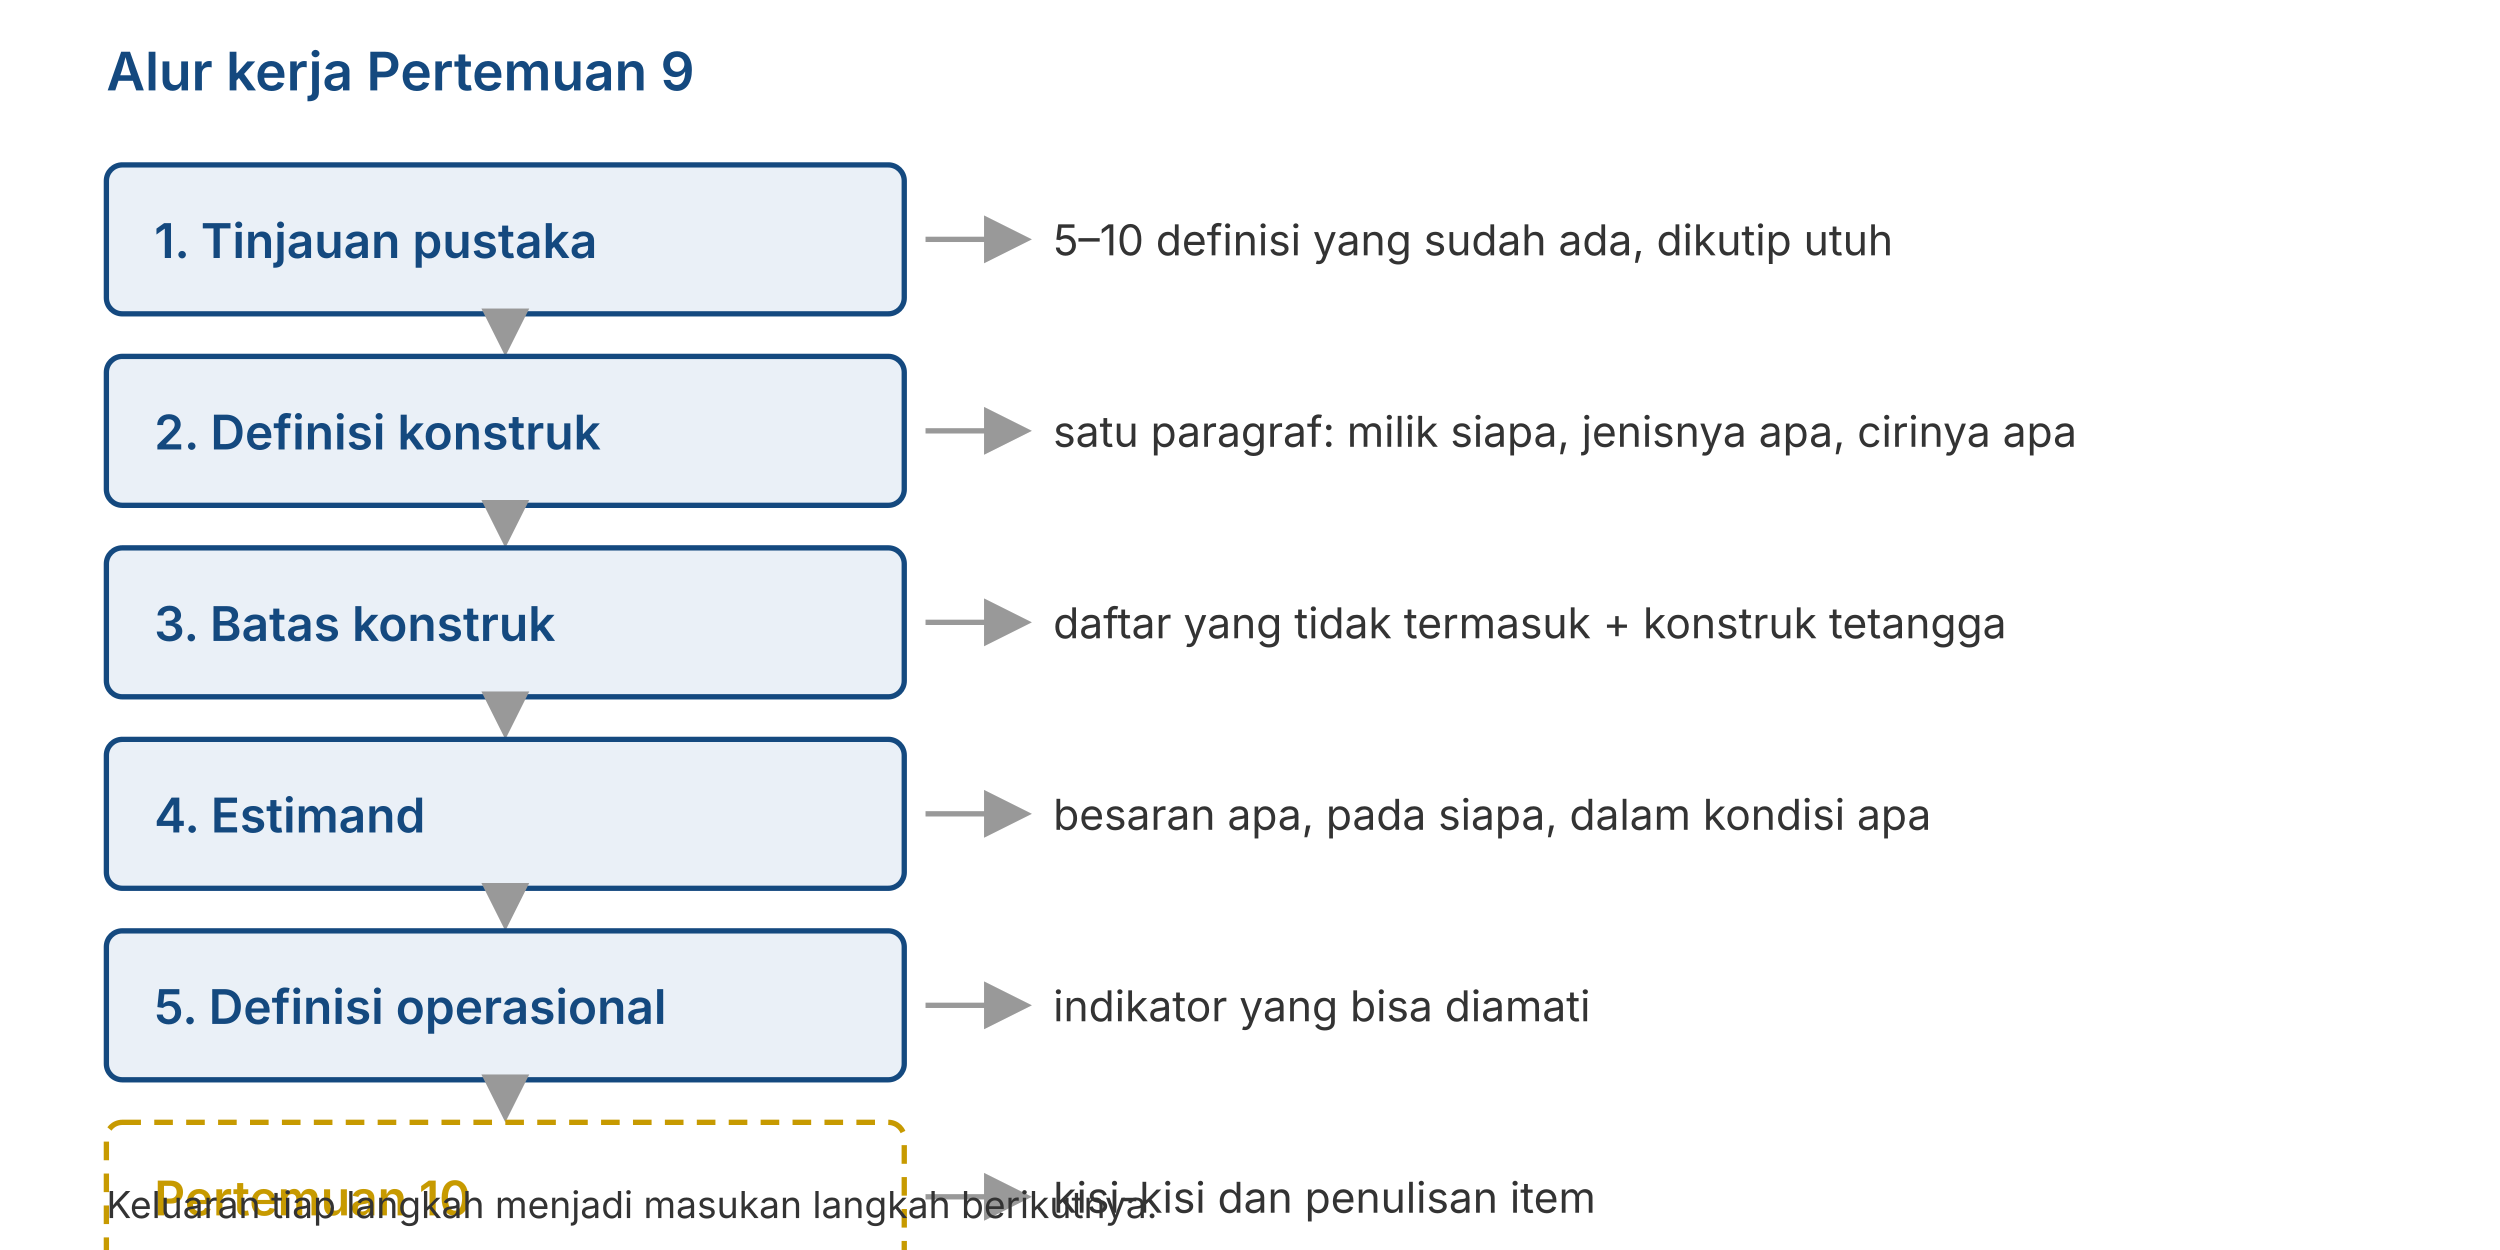
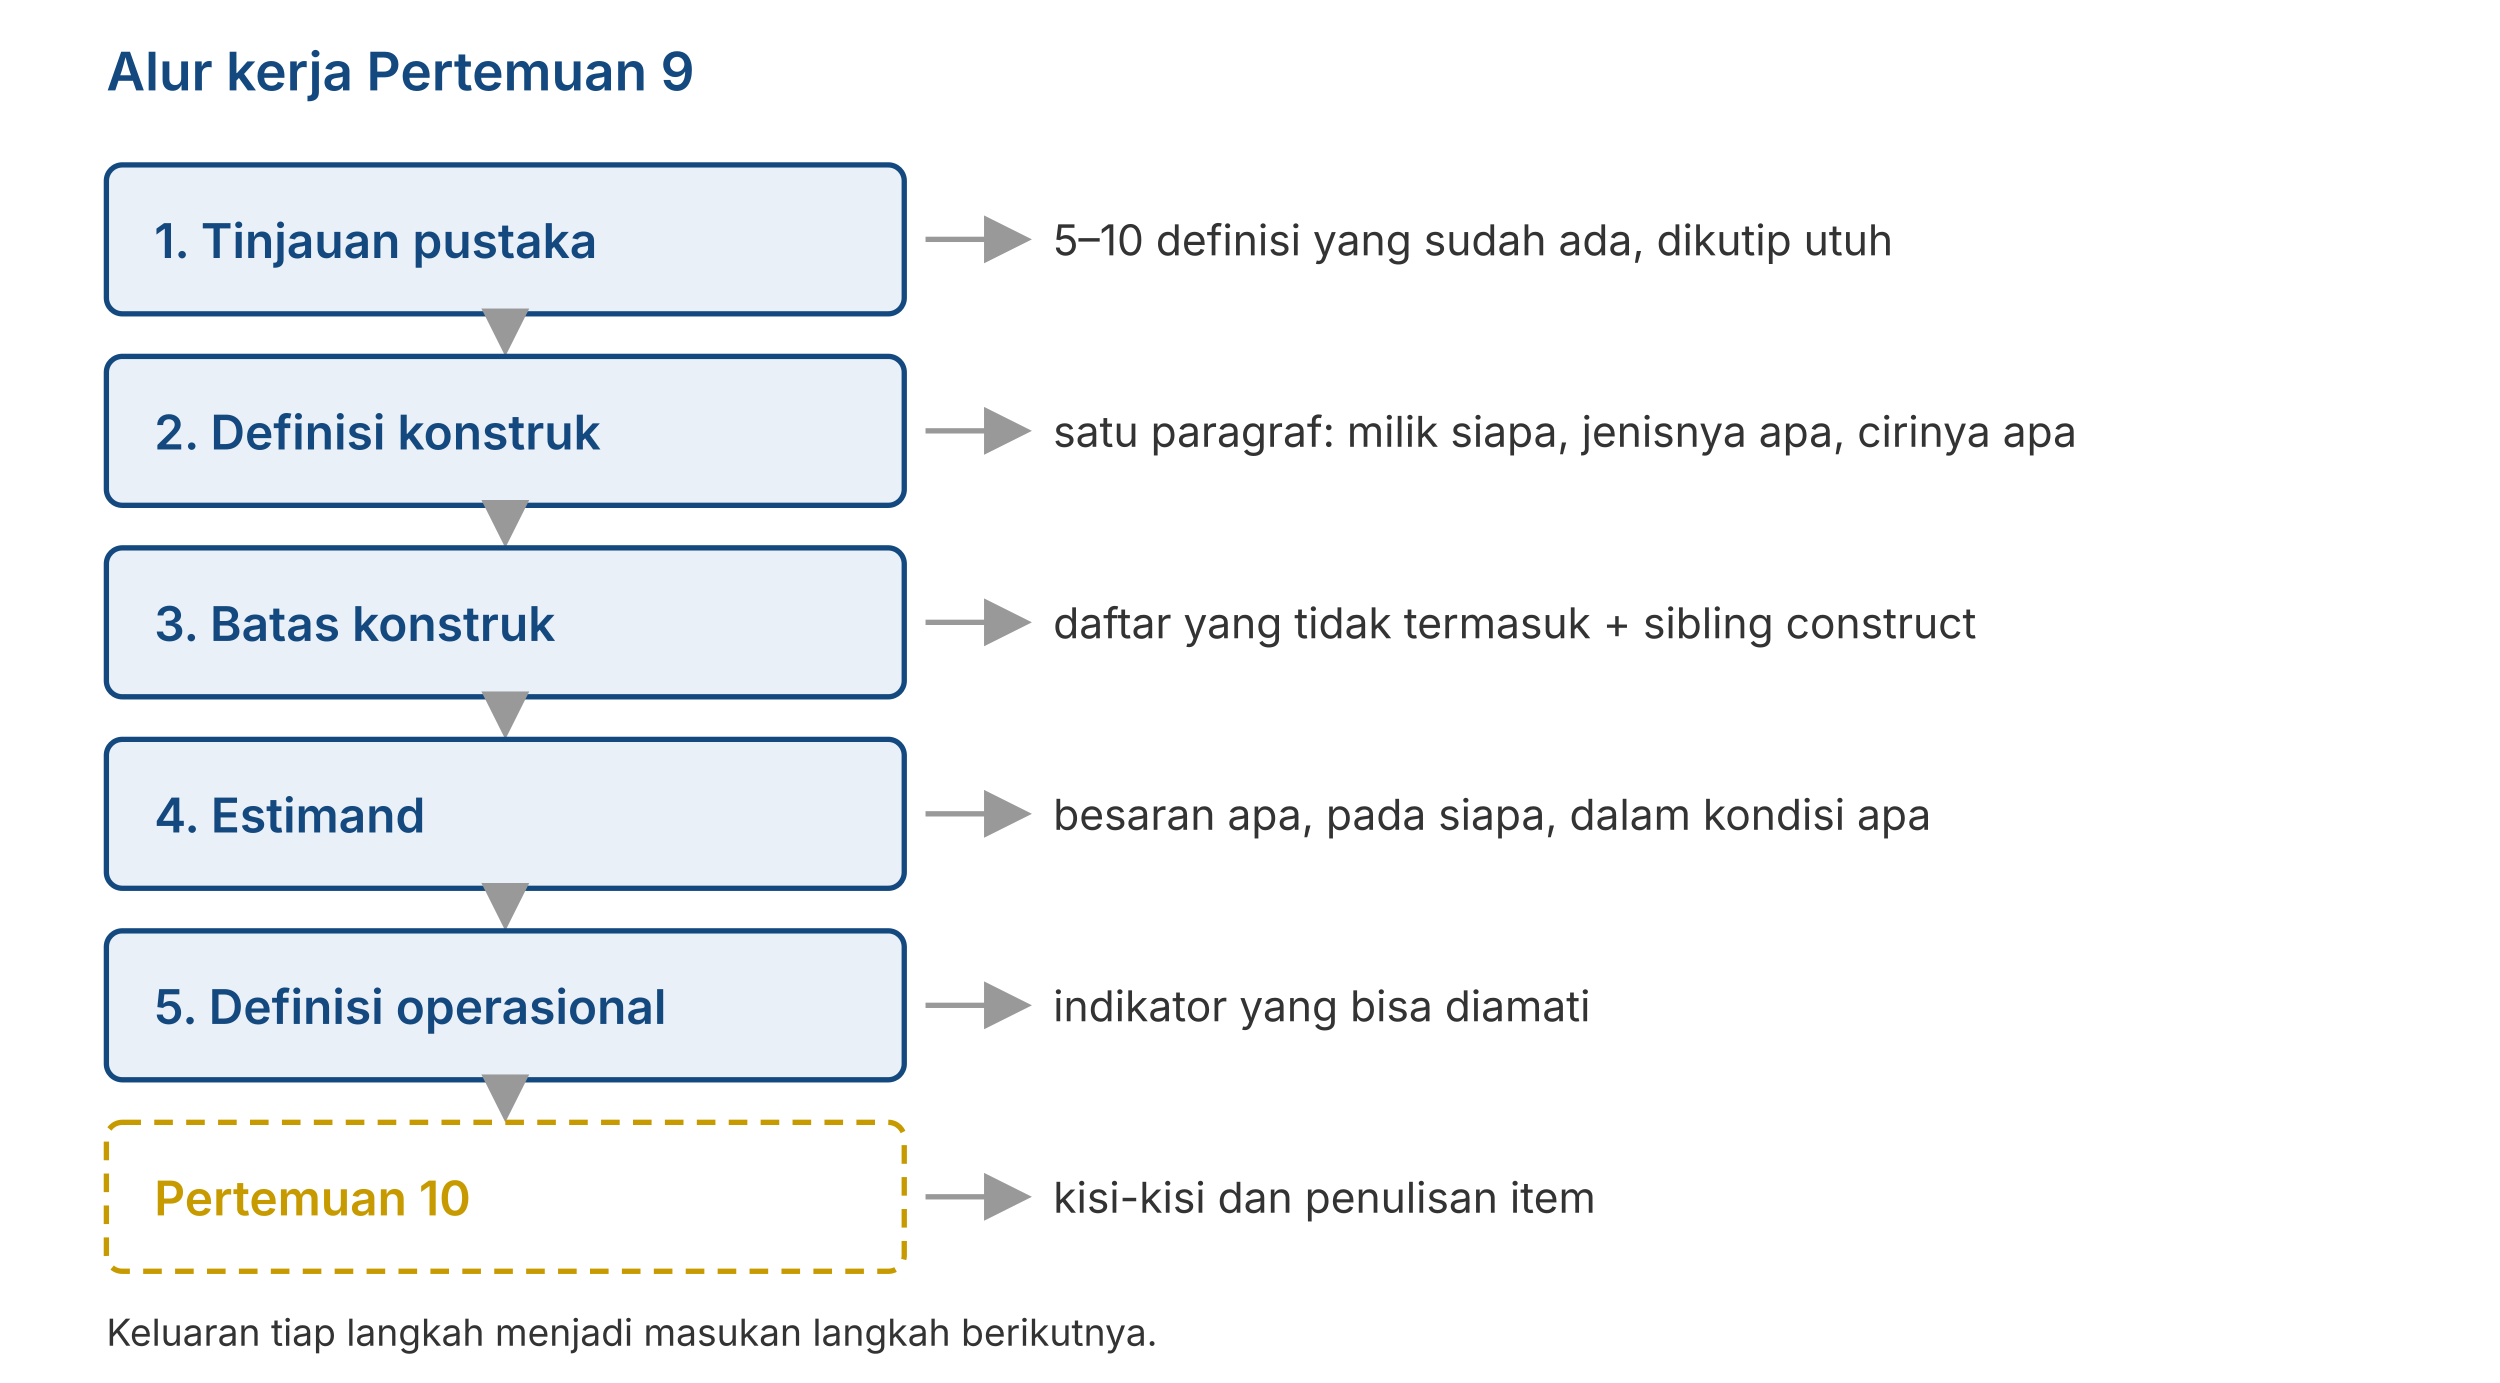
- <svg xmlns="http://www.w3.org/2000/svg" width="940" height="470" viewBox="0 0 940 470" font-family="Segoe UI, Inter, Helvetica, sans-serif">
+ <svg xmlns="http://www.w3.org/2000/svg" width="940" height="520" viewBox="0 0 940 520" font-family="Segoe UI, Inter, Helvetica, sans-serif">
  <defs>
    <marker id="ar" markerWidth="9" markerHeight="9" refX="7" refY="4.5" orient="auto">
      <path d="M0,0 L9,4.5 L0,9 z" fill="#999999" />
    </marker>
  </defs>
  <text x="40" y="34" font-size="20" font-weight="600" fill="#14497F">Alur kerja Pertemuan 9</text>
  <rect x="40" y="62" width="300" height="56" rx="6" fill="#EAF0F7" stroke="#14497F" stroke-width="2" />
  <text x="58" y="97" font-size="18" font-weight="600" fill="#14497F">1. Tinjauan pustaka</text>
  <line x1="348" y1="90.0" x2="384" y2="90.0" stroke="#999999" stroke-width="2" marker-end="url(#ar)" />
  <text x="396" y="96.0" font-size="16" fill="#333333">5–10 definisi yang sudah ada, dikutip utuh</text>
  <line x1="190.0" y1="121" x2="190.0" y2="130" stroke="#999999" stroke-width="2" marker-end="url(#ar)" />
  <rect x="40" y="134" width="300" height="56" rx="6" fill="#EAF0F7" stroke="#14497F" stroke-width="2" />
  <text x="58" y="169" font-size="18" font-weight="600" fill="#14497F">2. Definisi konstruk</text>
  <line x1="348" y1="162.0" x2="384" y2="162.0" stroke="#999999" stroke-width="2" marker-end="url(#ar)" />
  <text x="396" y="168.0" font-size="16" fill="#333333">satu paragraf: milik siapa, jenisnya apa, cirinya apa</text>
  <line x1="190.0" y1="193" x2="190.0" y2="202" stroke="#999999" stroke-width="2" marker-end="url(#ar)" />
  <rect x="40" y="206" width="300" height="56" rx="6" fill="#EAF0F7" stroke="#14497F" stroke-width="2" />
  <text x="58" y="241" font-size="18" font-weight="600" fill="#14497F">3. Batas konstruk</text>
  <line x1="348" y1="234.0" x2="384" y2="234.0" stroke="#999999" stroke-width="2" marker-end="url(#ar)" />
-   <text x="396" y="240.0" font-size="16" fill="#333333">daftar yang tidak termasuk + konstruk tetangga</text>
+   <text x="396" y="240.0" font-size="16" fill="#333333">daftar yang tidak termasuk + sibling construct</text>
  <line x1="190.0" y1="265" x2="190.0" y2="274" stroke="#999999" stroke-width="2" marker-end="url(#ar)" />
  <rect x="40" y="278" width="300" height="56" rx="6" fill="#EAF0F7" stroke="#14497F" stroke-width="2" />
  <text x="58" y="313" font-size="18" font-weight="600" fill="#14497F">4. Estimand</text>
  <line x1="348" y1="306.0" x2="384" y2="306.0" stroke="#999999" stroke-width="2" marker-end="url(#ar)" />
  <text x="396" y="312.0" font-size="16" fill="#333333">besaran apa, pada siapa, dalam kondisi apa</text>
  <line x1="190.0" y1="337" x2="190.0" y2="346" stroke="#999999" stroke-width="2" marker-end="url(#ar)" />
  <rect x="40" y="350" width="300" height="56" rx="6" fill="#EAF0F7" stroke="#14497F" stroke-width="2" />
  <text x="58" y="385" font-size="18" font-weight="600" fill="#14497F">5. Definisi operasional</text>
  <line x1="348" y1="378.0" x2="384" y2="378.0" stroke="#999999" stroke-width="2" marker-end="url(#ar)" />
  <text x="396" y="384.0" font-size="16" fill="#333333">indikator yang bisa diamati</text>
  <line x1="190.0" y1="409" x2="190.0" y2="418" stroke="#999999" stroke-width="2" marker-end="url(#ar)" />
  <rect x="40" y="422" width="300" height="56" rx="6" fill="none" stroke="#C79A00" stroke-width="2" stroke-dasharray="7 5" />
  <text x="58" y="457" font-size="18" font-weight="600" fill="#C79A00">Pertemuan 10</text>
  <line x1="348" y1="450.0" x2="384" y2="450.0" stroke="#999999" stroke-width="2" marker-end="url(#ar)" />
  <text x="396" y="456.0" font-size="16" fill="#333333">kisi-kisi dan penulisan item</text>
-   <text x="40" y="458" font-size="14" fill="#333333">Keluaran tiap langkah menjadi masukan langkah berikutnya.</text>
+   <text x="40" y="506" font-size="14" fill="#333333">Keluaran tiap langkah menjadi masukan langkah berikutnya.</text>
</svg>
